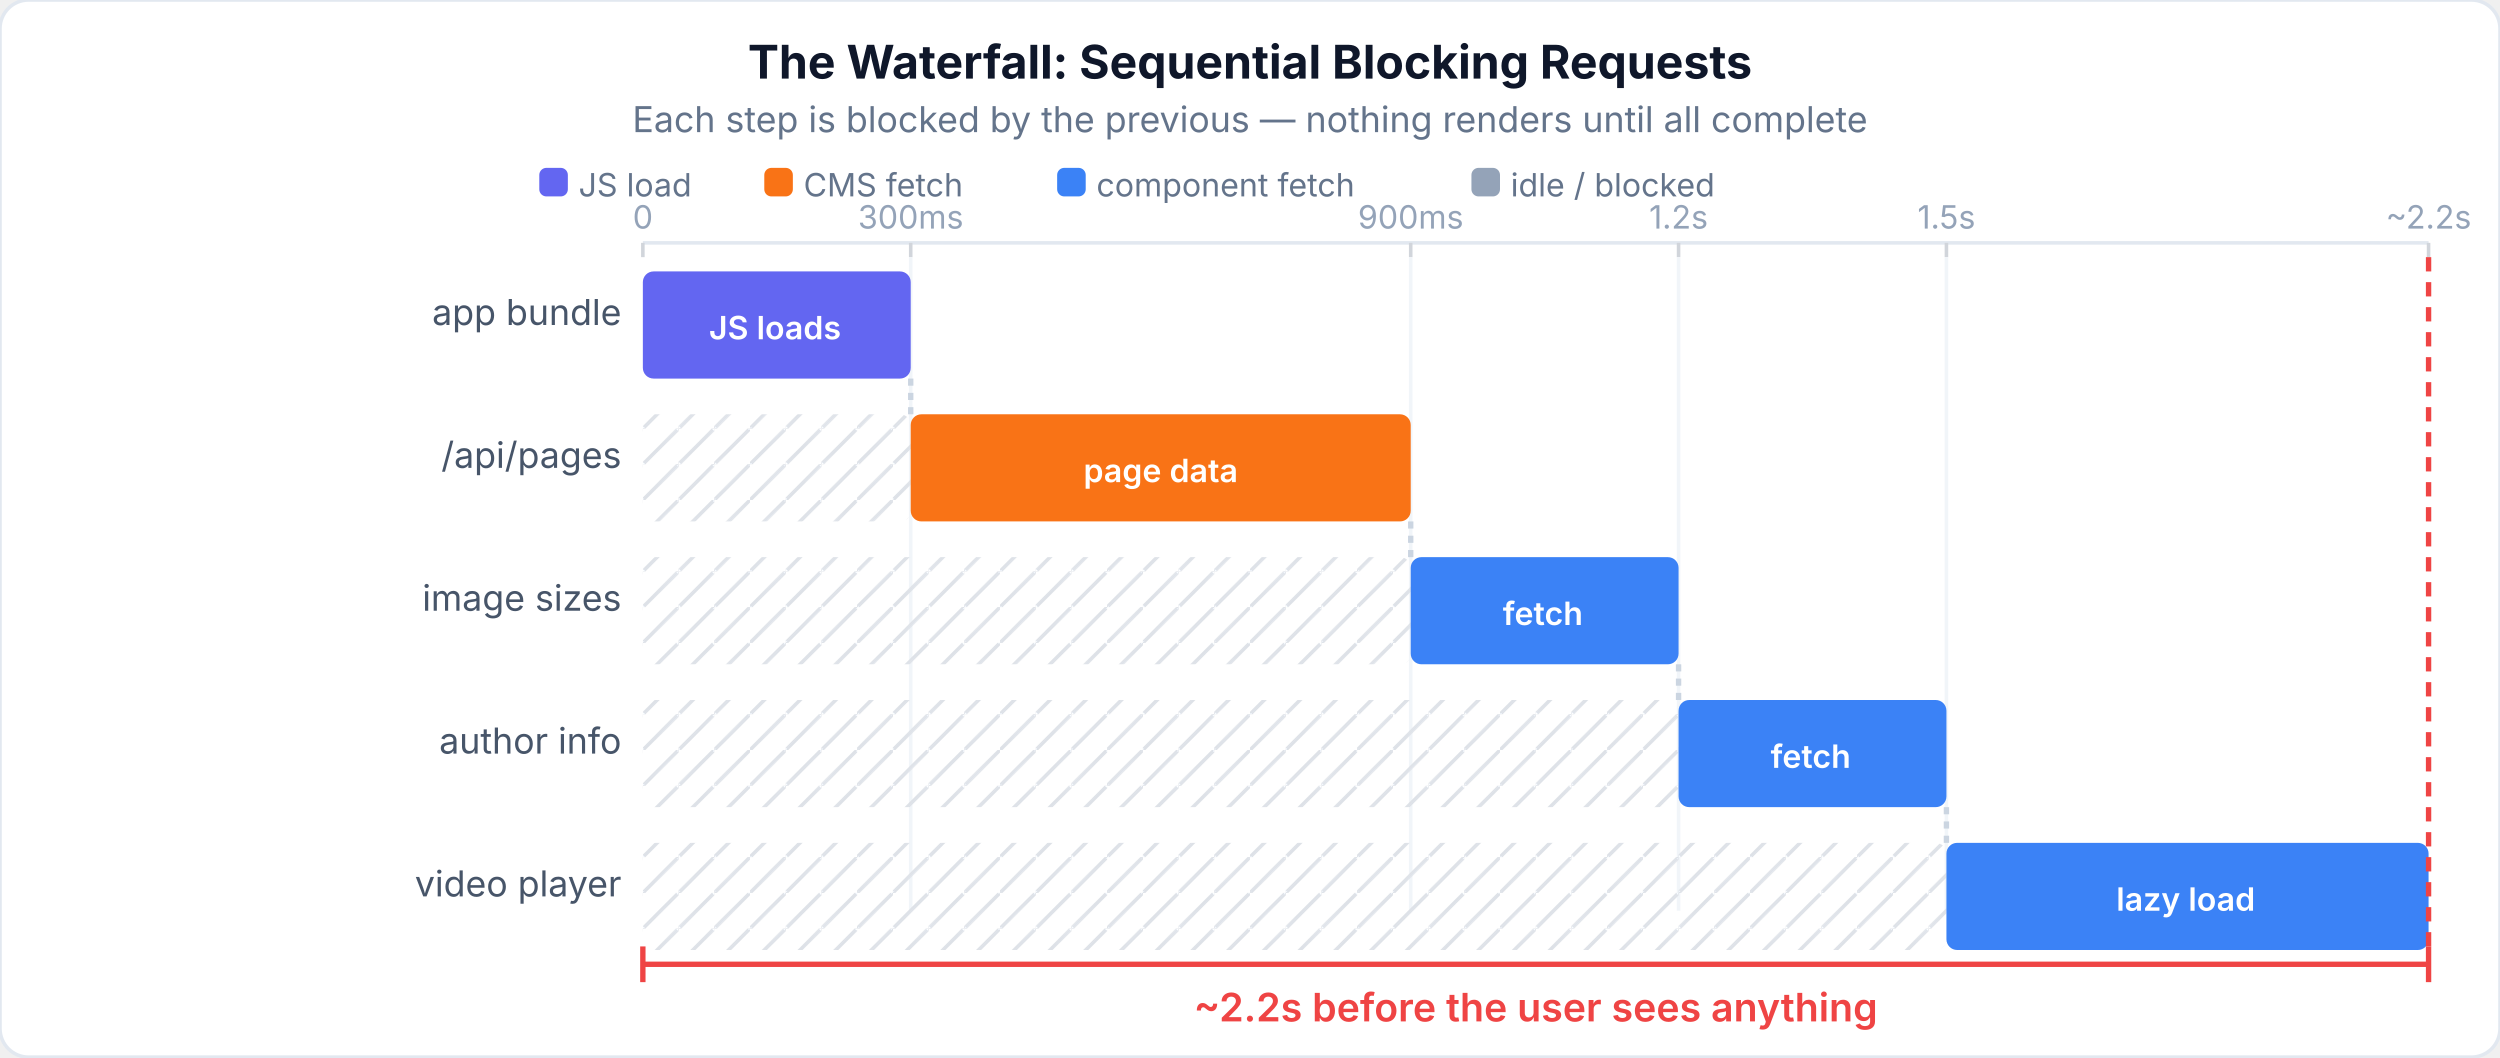
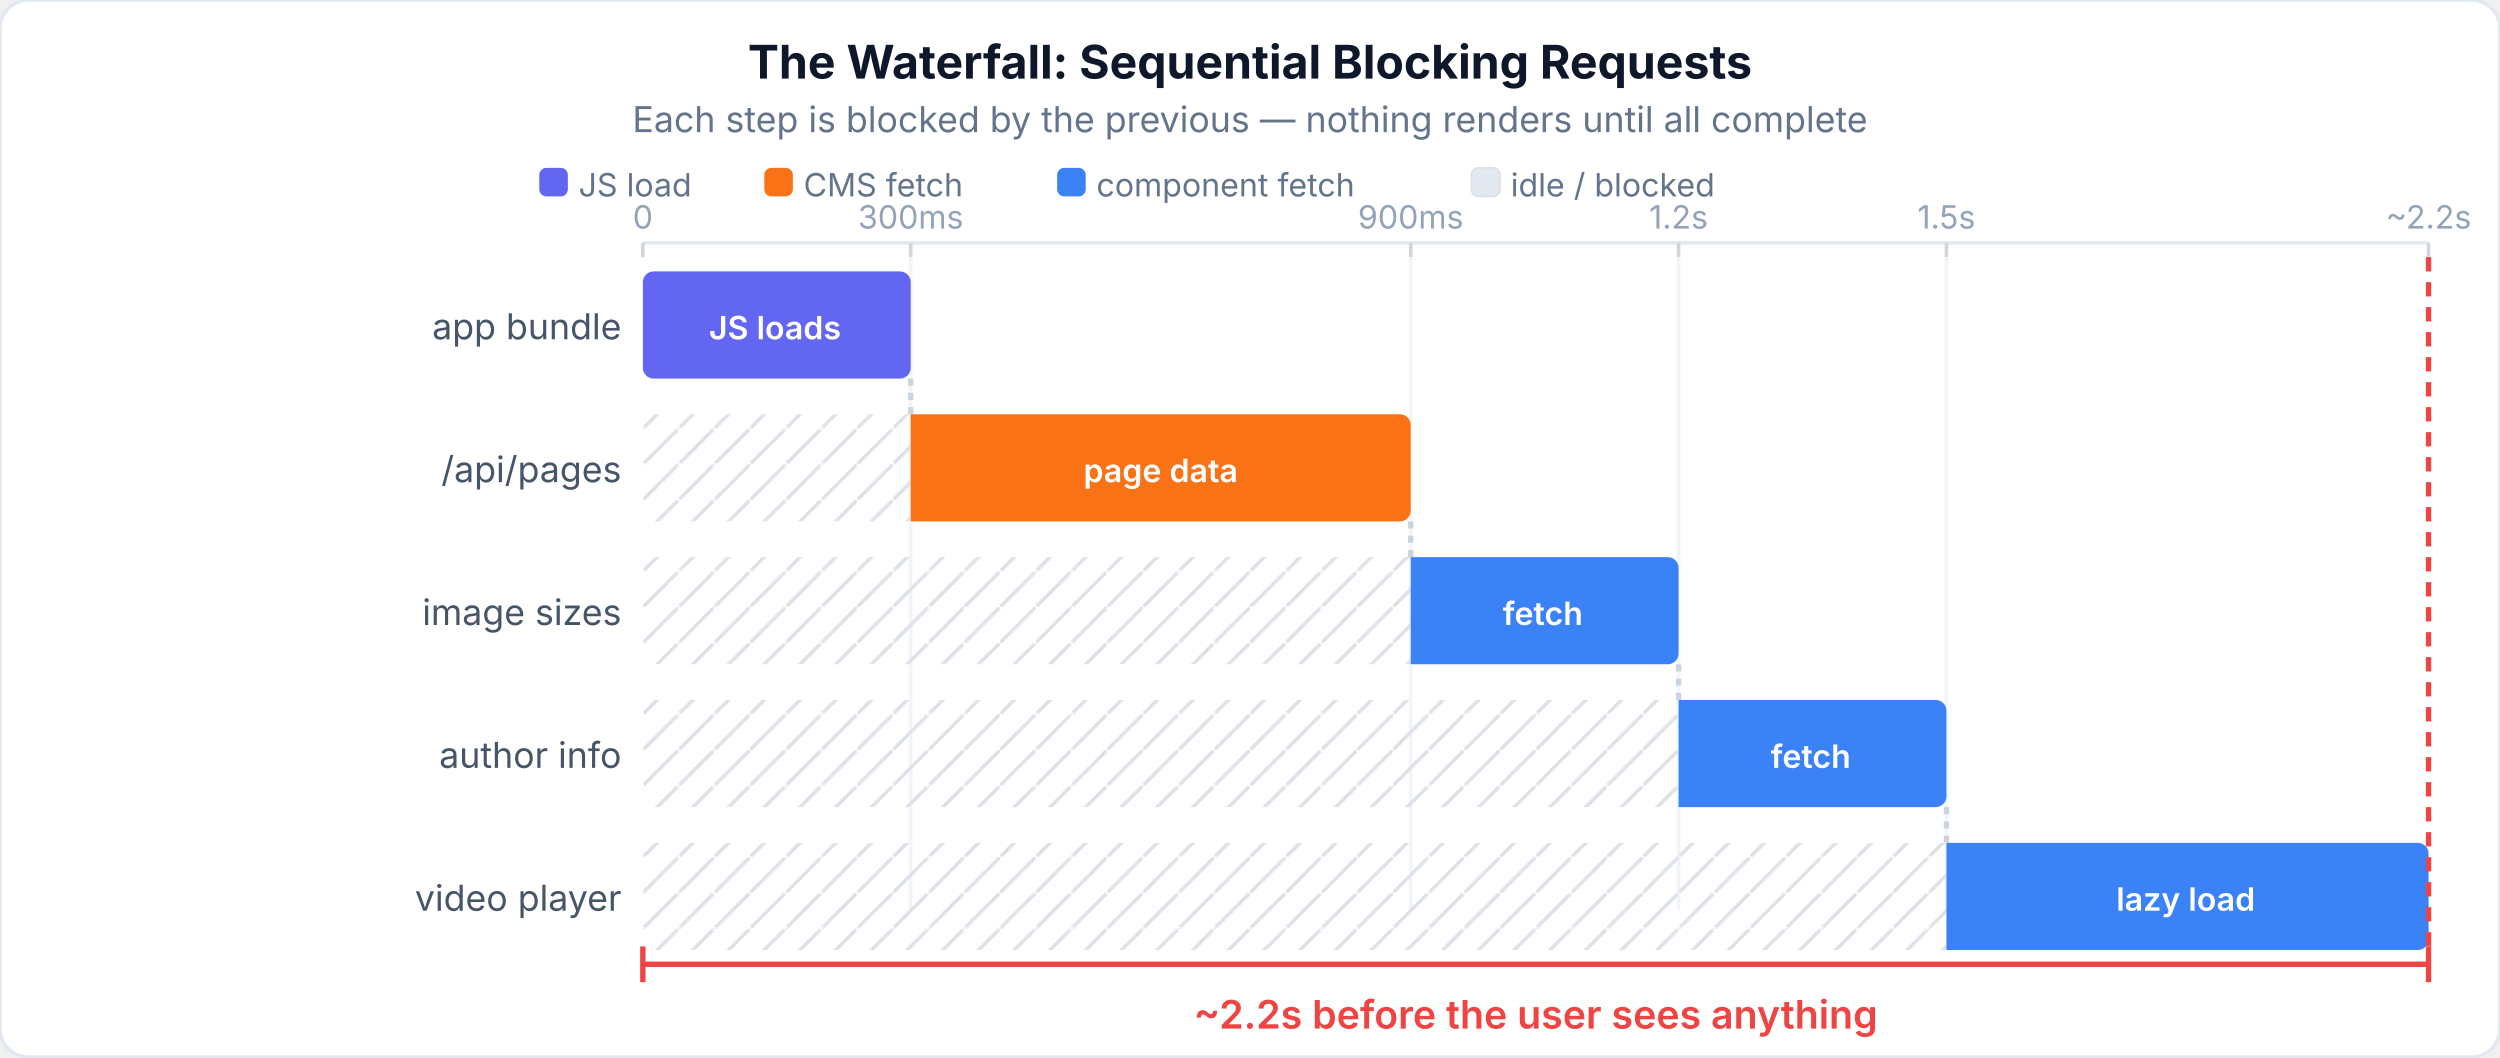
<svg xmlns="http://www.w3.org/2000/svg" width="700" height="296" viewBox="0 0 700 296" role="img" aria-labelledby="wf-title wf-desc">
  <defs>
    <pattern id="hatch" width="10" height="10" patternUnits="userSpaceOnUse">
      <line x1="0" y1="10" x2="10" y2="0" stroke="#dde1e7" stroke-width="1" />
    </pattern>
+     <clipPath id="clip-r2">
+       <rect x="180" y="116" width="215" height="30" rx="3" />
+     </clipPath>
+     <clipPath id="clip-r3">
+       <rect x="180" y="156" width="290" height="30" rx="3" />
+     </clipPath>
+     <clipPath id="clip-r4">
+       <rect x="180" y="196" width="365" height="30" rx="3" />
+     </clipPath>
+     <clipPath id="clip-r5">
+       <rect x="180" y="236" width="500" height="30" rx="3" />
+     </clipPath>
  </defs>
  <rect width="700" height="296" rx="8" fill="#ffffff" stroke="#e2e8f0" stroke-width="1" />
  <text x="350" y="22" text-anchor="middle" font-family="system-ui,-apple-system,sans-serif" font-size="13" font-weight="700" fill="#0f172a">The Waterfall: Sequential Blocking Requests</text>
  <text x="350" y="37" text-anchor="middle" font-family="system-ui,-apple-system,sans-serif" font-size="10" fill="#64748b">Each step is blocked by the previous — nothing renders until all complete</text>
  <g transform="translate(151,47)" font-family="system-ui,-apple-system,sans-serif" font-size="9" fill="#64748b">
    <rect width="8" height="8" rx="2" fill="#6366f1" />
    <text x="11" y="8">JS load</text>
    <rect x="63" width="8" height="8" rx="2" fill="#f97316" />
    <text x="74" y="8">CMS fetch</text>
    <rect x="145" width="8" height="8" rx="2" fill="#3b82f6" />
    <text x="156" y="8">component fetch</text>
-     <rect x="261" width="8" height="8" rx="2" fill="#94a3b8" />
+     <rect x="261" width="8" height="8" rx="2" fill="#e2e8f0" stroke="#dde1e7" stroke-width="0.5" />
    <text x="272" y="8">idle / blocked</text>
  </g>
  <g font-family="system-ui,-apple-system,sans-serif" font-size="9" fill="#94a3b8" text-anchor="middle">
    <text x="180" y="64">0</text>
    <text x="255" y="64">300ms</text>
    <text x="395" y="64">900ms</text>
    <text x="470" y="64">1.2s</text>
    <text x="545" y="64">1.5s</text>
    <text x="680" y="64">~2.2s</text>
  </g>
  <line x1="180" y1="68" x2="680" y2="68" stroke="#e2e8f0" stroke-width="1" />
  <g stroke="#d1d5db" stroke-width="1">
    <line x1="180" y1="68" x2="180" y2="72" />
    <line x1="255" y1="68" x2="255" y2="72" />
    <line x1="395" y1="68" x2="395" y2="72" />
    <line x1="470" y1="68" x2="470" y2="72" />
    <line x1="545" y1="68" x2="545" y2="72" />
    <line x1="680" y1="68" x2="680" y2="72" />
  </g>
  <g stroke="#f1f5f9" stroke-width="1">
    <line x1="255" y1="72" x2="255" y2="255" />
    <line x1="395" y1="72" x2="395" y2="255" />
    <line x1="470" y1="72" x2="470" y2="255" />
    <line x1="545" y1="72" x2="545" y2="255" />
  </g>
-   <text x="174" y="91" text-anchor="end" font-family="system-ui,-apple-system,sans-serif" font-size="10" fill="#475569">app bundle</text>
+   <text x="174" y="95" text-anchor="end" font-family="system-ui,-apple-system,sans-serif" font-size="10" fill="#475569">app bundle</text>
  <rect x="180" y="76" width="75" height="30" rx="3" fill="#6366f1" />
  <text x="217" y="95" text-anchor="middle" font-family="system-ui,-apple-system,sans-serif" font-size="9" font-weight="600" fill="#ffffff">JS loads</text>
  <line x1="255" y1="106" x2="255" y2="116" stroke="#cbd5e1" stroke-width="1.5" stroke-dasharray="2,2" />
-   <text x="174" y="131" text-anchor="end" font-family="system-ui,-apple-system,sans-serif" font-size="10" fill="#475569">/api/pages</text>
-   <rect x="180" y="116" width="75" height="30" rx="3" fill="url(#hatch)" />
-   <rect x="255" y="116" width="140" height="30" rx="3" fill="#f97316" />
+   <text x="174" y="135" text-anchor="end" font-family="system-ui,-apple-system,sans-serif" font-size="10" fill="#475569">/api/pages</text>
+   <g clip-path="url(#clip-r2)">
+     <rect x="180" y="116" width="75" height="30" fill="url(#hatch)" />
+     <rect x="255" y="116" width="140" height="30" fill="#f97316" />
+   </g>
  <text x="325" y="135" text-anchor="middle" font-family="system-ui,-apple-system,sans-serif" font-size="9" font-weight="600" fill="#ffffff">page data</text>
  <line x1="395" y1="146" x2="395" y2="156" stroke="#cbd5e1" stroke-width="1.5" stroke-dasharray="2,2" />
-   <text x="174" y="171" text-anchor="end" font-family="system-ui,-apple-system,sans-serif" font-size="10" fill="#475569">image sizes</text>
-   <rect x="180" y="156" width="215" height="30" rx="3" fill="url(#hatch)" />
-   <rect x="395" y="156" width="75" height="30" rx="3" fill="#3b82f6" />
+   <text x="174" y="175" text-anchor="end" font-family="system-ui,-apple-system,sans-serif" font-size="10" fill="#475569">image sizes</text>
+   <g clip-path="url(#clip-r3)">
+     <rect x="180" y="156" width="215" height="30" fill="url(#hatch)" />
+     <rect x="395" y="156" width="75" height="30" fill="#3b82f6" />
+   </g>
  <text x="432" y="175" text-anchor="middle" font-family="system-ui,-apple-system,sans-serif" font-size="9" font-weight="600" fill="#ffffff">fetch</text>
  <line x1="470" y1="186" x2="470" y2="196" stroke="#cbd5e1" stroke-width="1.5" stroke-dasharray="2,2" />
-   <text x="174" y="211" text-anchor="end" font-family="system-ui,-apple-system,sans-serif" font-size="10" fill="#475569">author info</text>
-   <rect x="180" y="196" width="290" height="30" rx="3" fill="url(#hatch)" />
-   <rect x="470" y="196" width="75" height="30" rx="3" fill="#3b82f6" />
+   <text x="174" y="215" text-anchor="end" font-family="system-ui,-apple-system,sans-serif" font-size="10" fill="#475569">author info</text>
+   <g clip-path="url(#clip-r4)">
+     <rect x="180" y="196" width="290" height="30" fill="url(#hatch)" />
+     <rect x="470" y="196" width="75" height="30" fill="#3b82f6" />
+   </g>
  <text x="507" y="215" text-anchor="middle" font-family="system-ui,-apple-system,sans-serif" font-size="9" font-weight="600" fill="#ffffff">fetch</text>
  <line x1="545" y1="226" x2="545" y2="236" stroke="#cbd5e1" stroke-width="1.5" stroke-dasharray="2,2" />
-   <text x="174" y="251" text-anchor="end" font-family="system-ui,-apple-system,sans-serif" font-size="10" fill="#475569">video player</text>
-   <rect x="180" y="236" width="365" height="30" rx="3" fill="url(#hatch)" />
-   <rect x="545" y="236" width="135" height="30" rx="3" fill="#3b82f6" />
+   <text x="174" y="255" text-anchor="end" font-family="system-ui,-apple-system,sans-serif" font-size="10" fill="#475569">video player</text>
+   <g clip-path="url(#clip-r5)">
+     <rect x="180" y="236" width="365" height="30" fill="url(#hatch)" />
+     <rect x="545" y="236" width="135" height="30" fill="#3b82f6" />
+   </g>
  <text x="612" y="255" text-anchor="middle" font-family="system-ui,-apple-system,sans-serif" font-size="9" font-weight="600" fill="#ffffff">lazy load</text>
  <line x1="680" y1="72" x2="680" y2="268" stroke="#ef4444" stroke-width="1.5" stroke-dasharray="4,3" />
  <line x1="180" y1="270" x2="680" y2="270" stroke="#ef4444" stroke-width="1.5" />
  <line x1="180" y1="265" x2="180" y2="275" stroke="#ef4444" stroke-width="1.5" />
  <line x1="680" y1="265" x2="680" y2="275" stroke="#ef4444" stroke-width="1.5" />
-   <text x="430" y="286" text-anchor="middle" font-family="system-ui,-apple-system,sans-serif" font-size="11" font-weight="600" fill="#ef4444">~2.2s before the user sees anything</text>
+   <text x="430" y="288" text-anchor="middle" font-family="system-ui,-apple-system,sans-serif" font-size="11" font-weight="600" fill="#ef4444">~2.2s before the user sees anything</text>
</svg>
